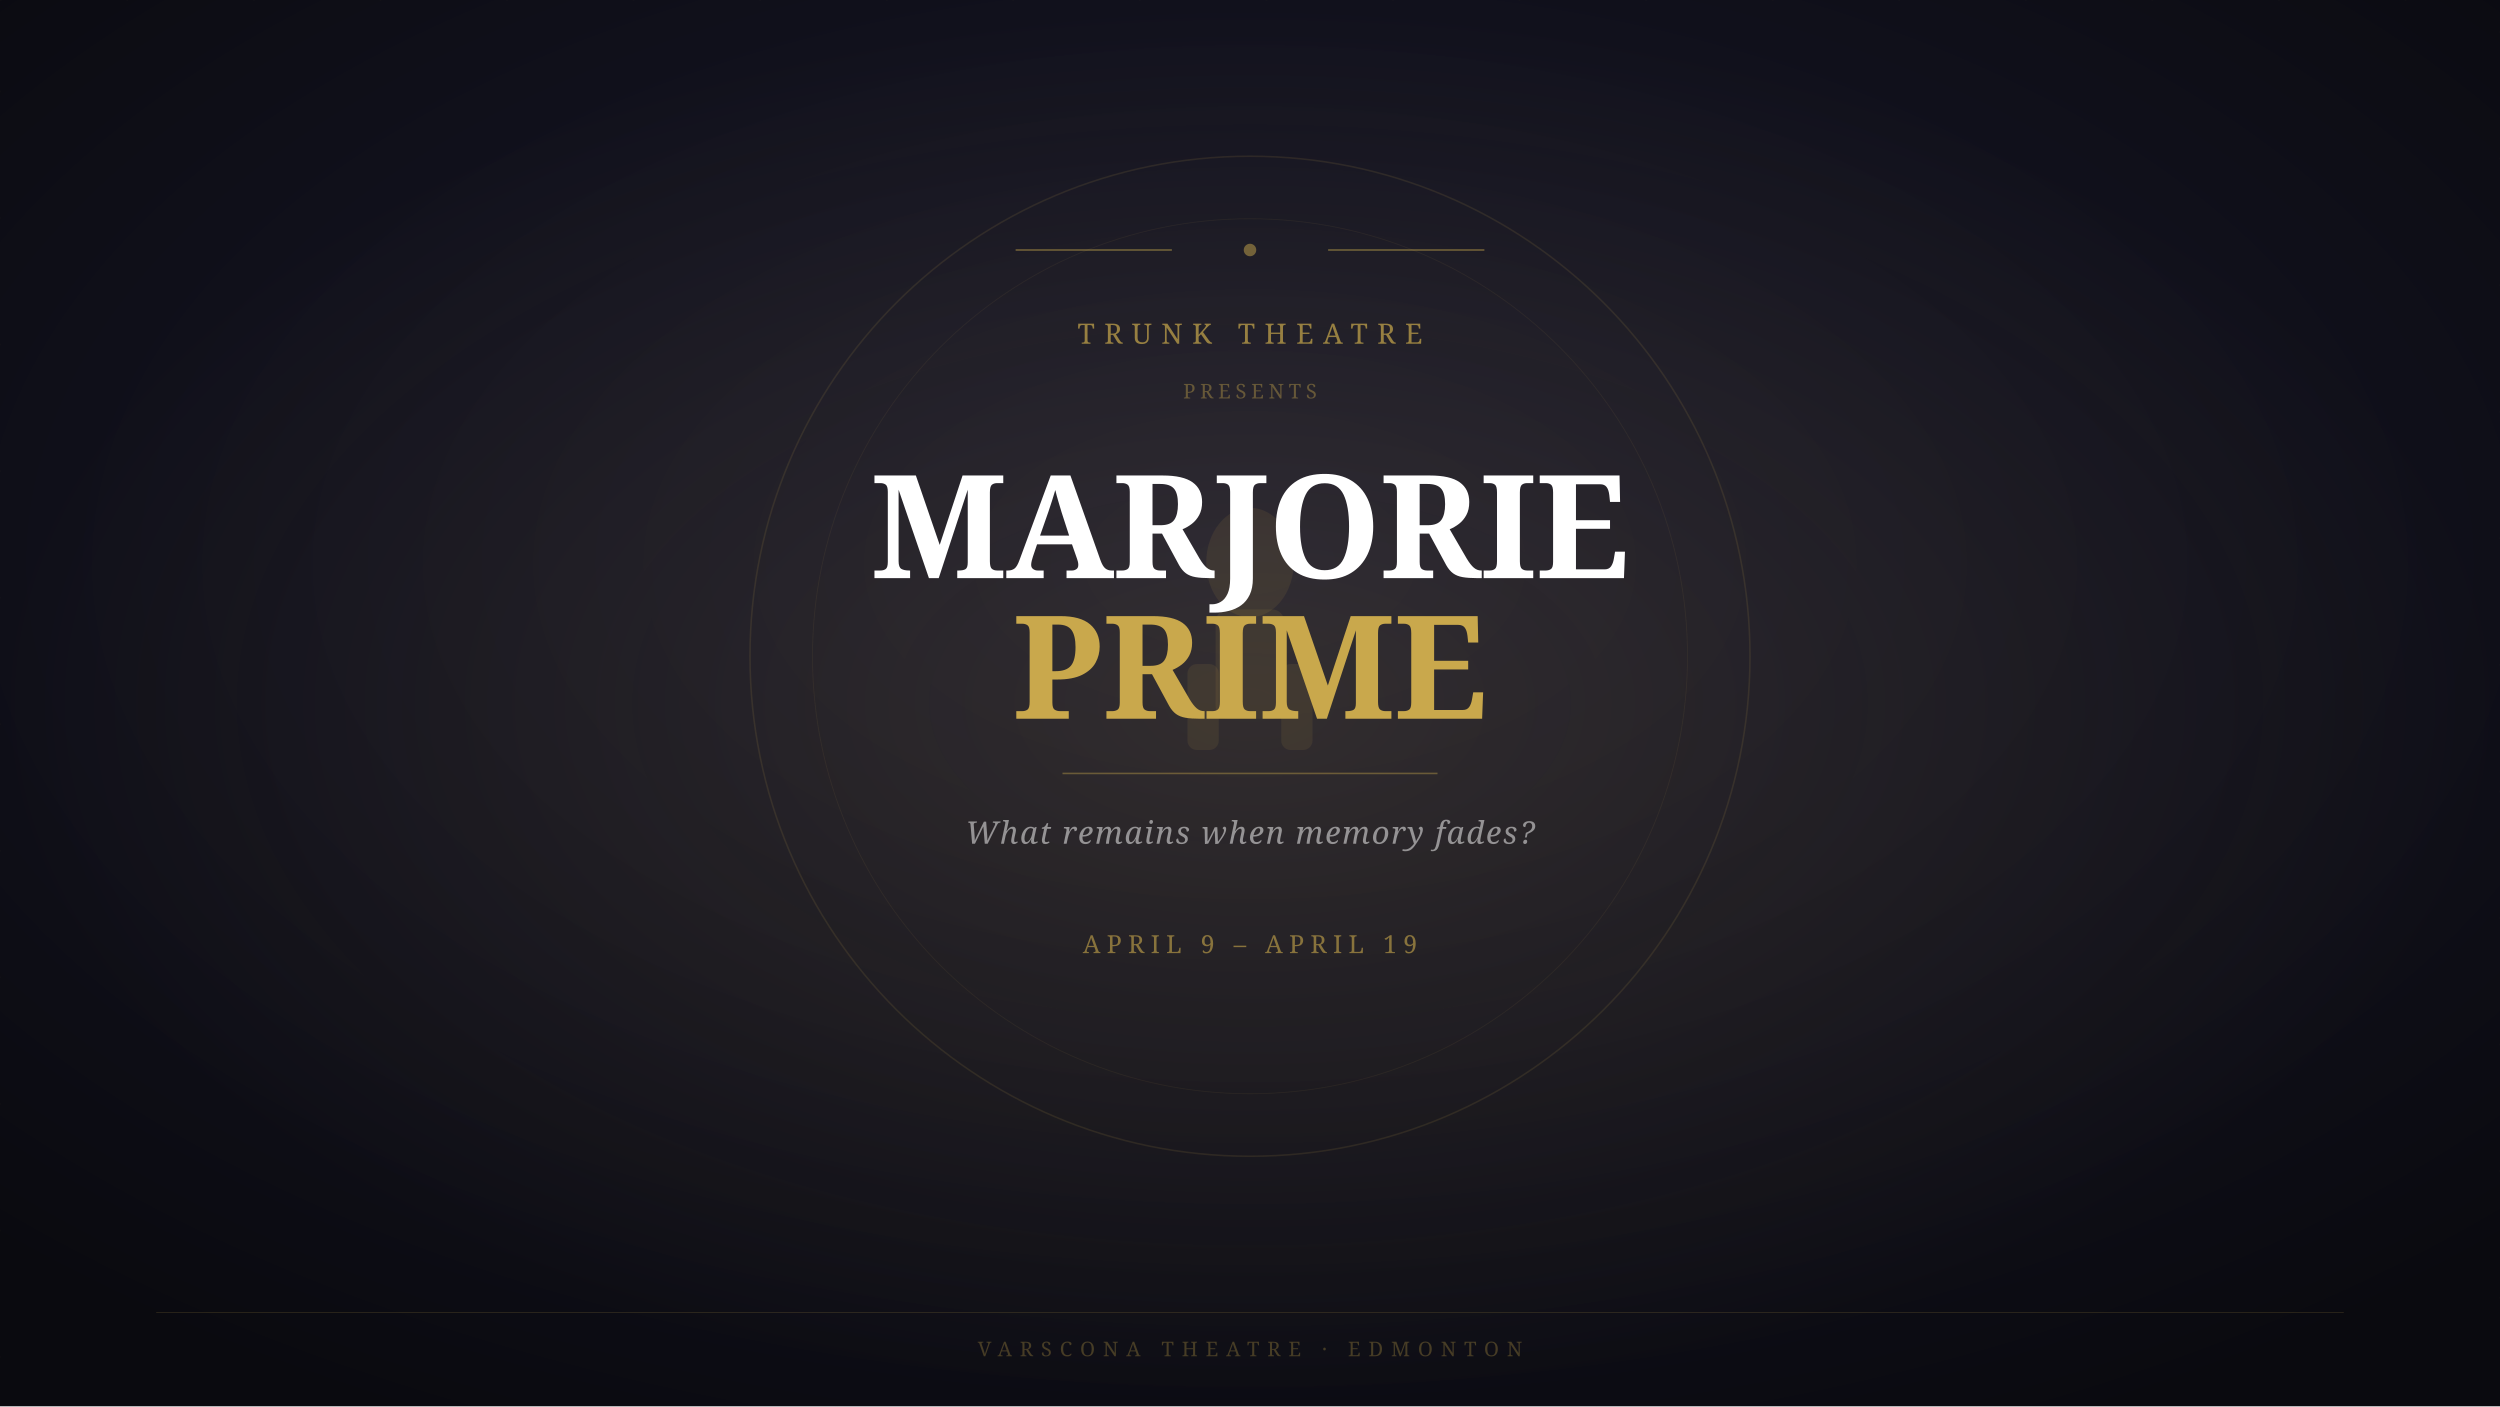
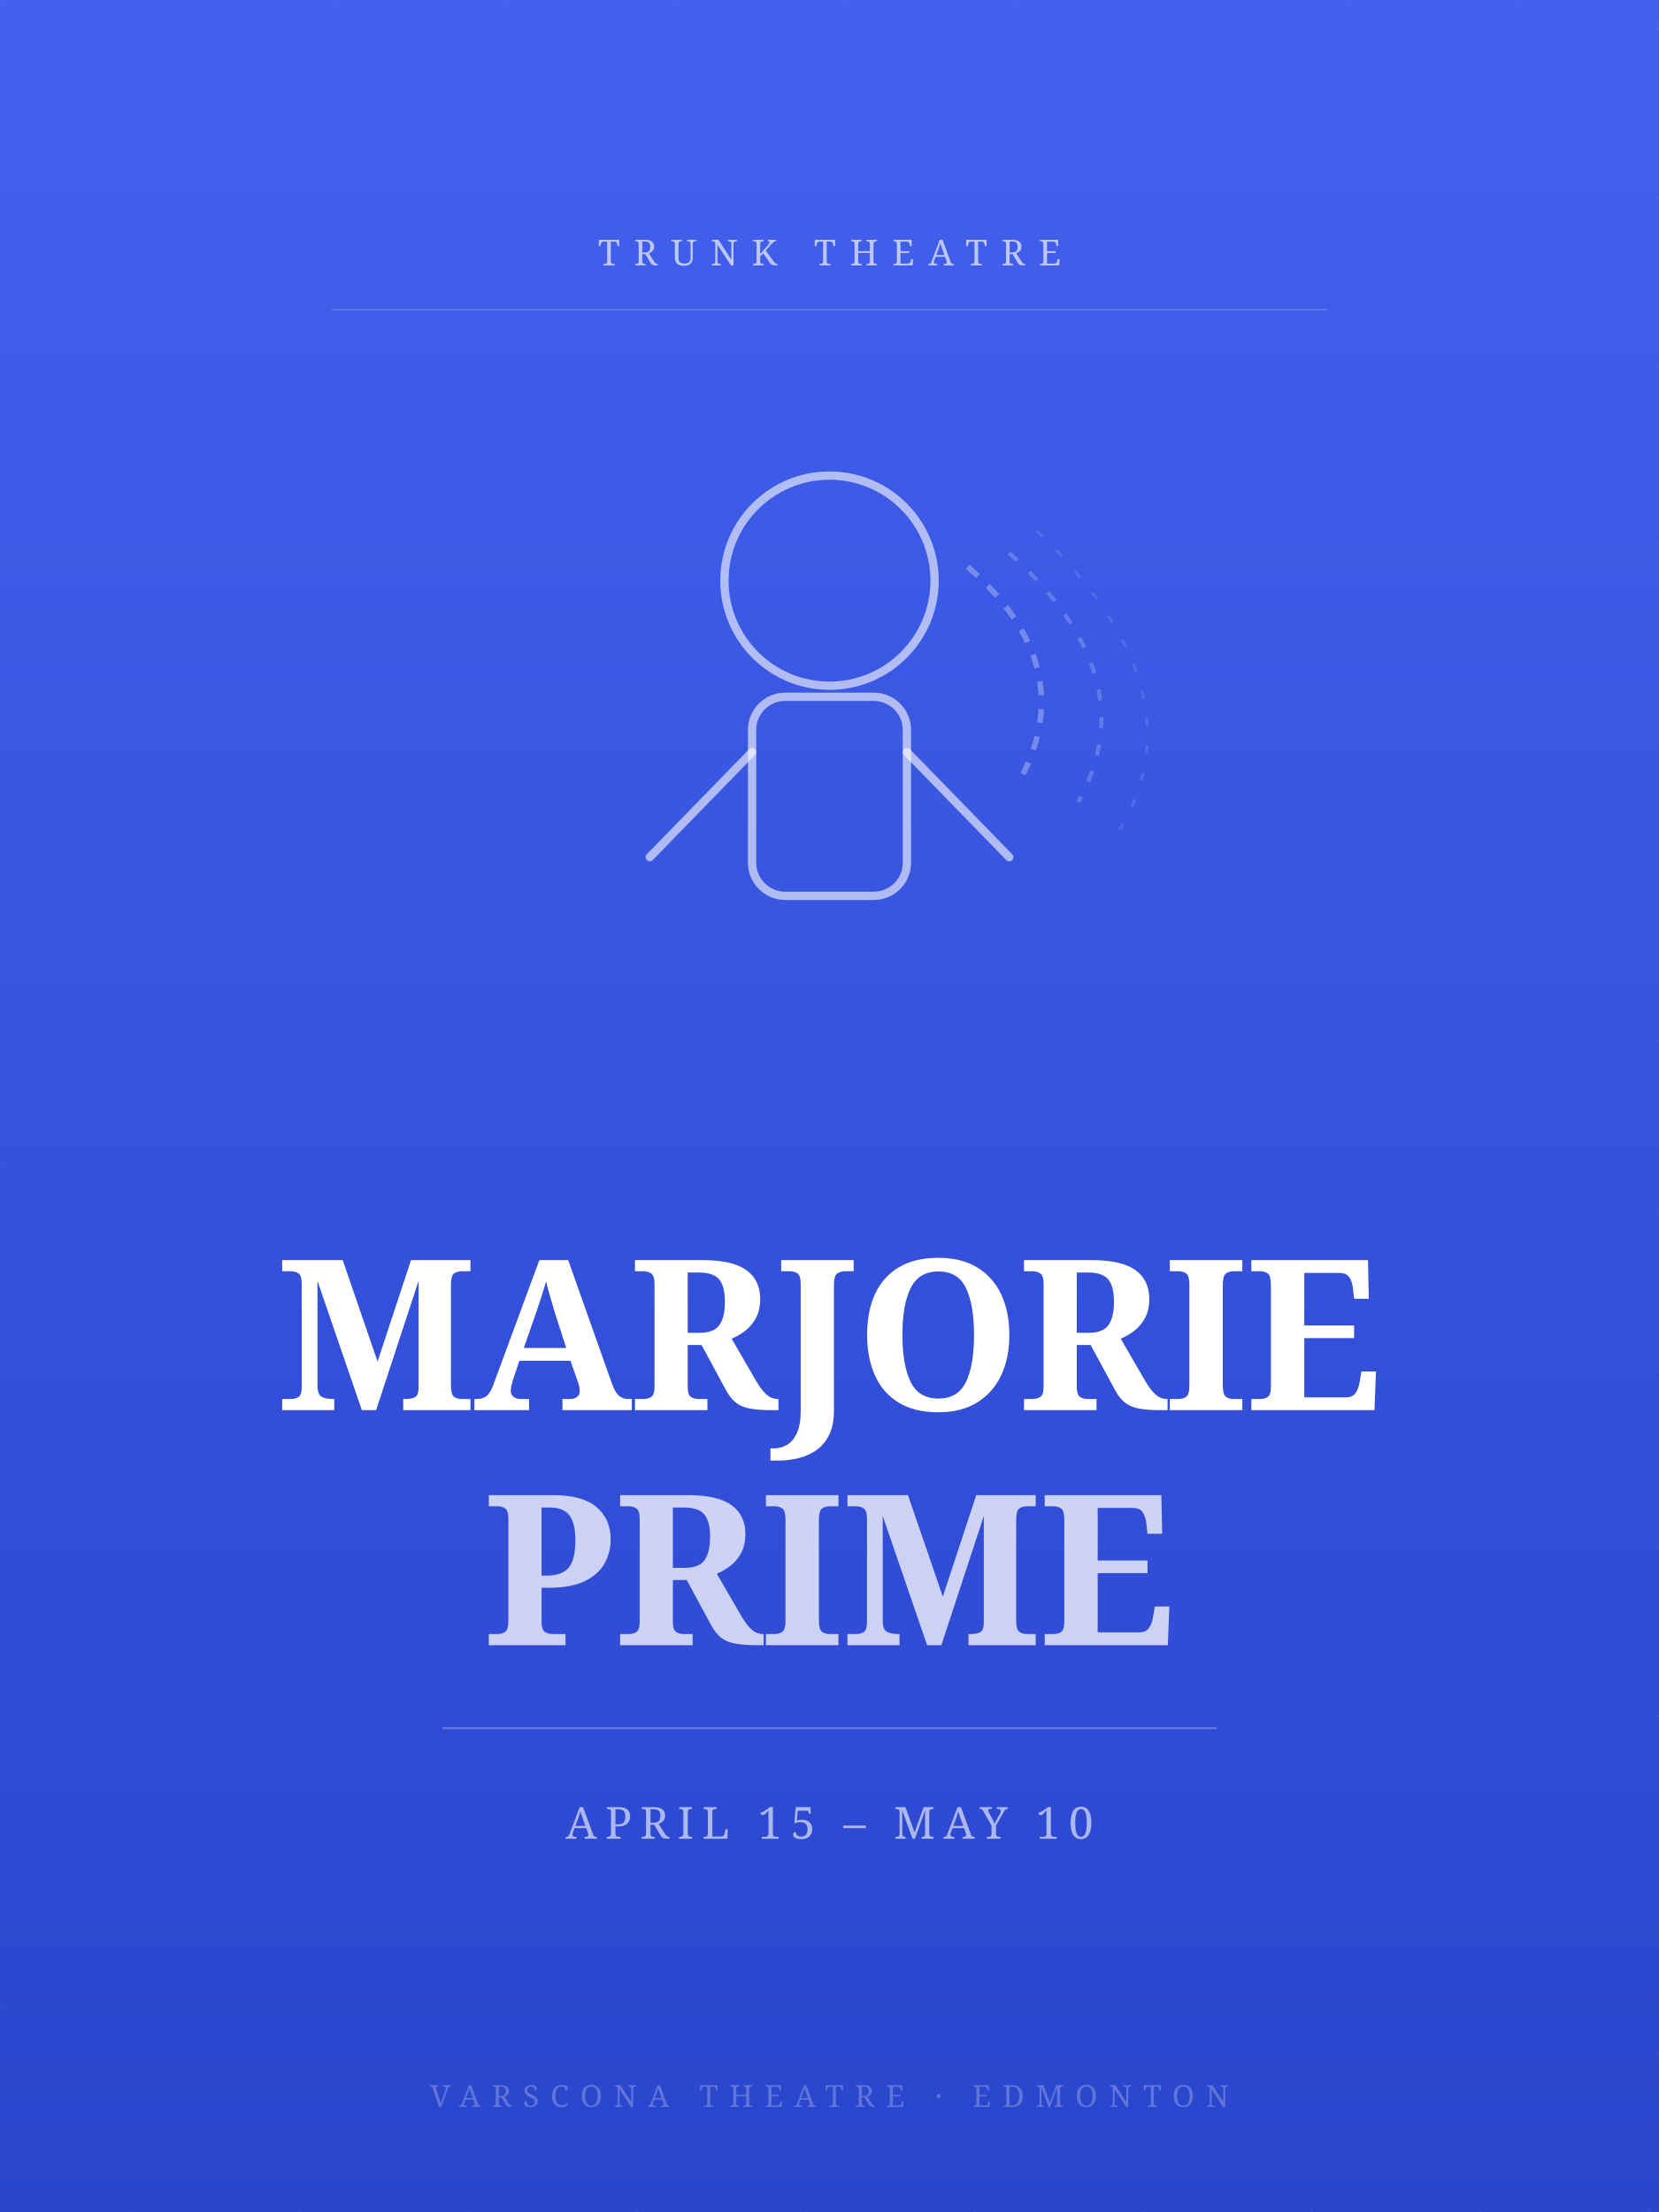
- <svg xmlns="http://www.w3.org/2000/svg" viewBox="0 0 1600 900" width="1600" height="900">
+ <svg xmlns="http://www.w3.org/2000/svg" viewBox="0 0 600 800" width="600" height="800">
  <defs>
-     <radialGradient id="bg" cx="50%" cy="40%" r="70%">
-       <stop offset="0%" stop-color="#1a1a2e" />
-       <stop offset="100%" stop-color="#0a0a0f" />
-     </radialGradient>
-     <radialGradient id="glow" cx="50%" cy="50%" r="50%">
-       <stop offset="0%" stop-color="#c9a84c" stop-opacity="0.15" />
-       <stop offset="100%" stop-color="#c9a84c" stop-opacity="0" />
-     </radialGradient>
-     <filter id="blur">
-       <feGaussianBlur stdDeviation="3" />
-     </filter>
+     <linearGradient id="bg" x1="0%" y1="0%" x2="0%" y2="100%">
+       <stop offset="0%" stop-color="#4361EE" />
+       <stop offset="100%" stop-color="#2a45cc" />
+     </linearGradient>
  </defs>
-   <rect width="1600" height="900" fill="url(#bg)" />
-   <rect width="1600" height="900" fill="url(#glow)" />
-   <rect x="0" y="0" width="1600" height="900" fill="none" stroke="#c9a84c" stroke-width="0.3" stroke-dasharray="1,80" stroke-opacity="0.08" />
-   <circle cx="800" cy="420" r="320" fill="none" stroke="#c9a84c" stroke-width="1" stroke-opacity="0.12" />
-   <circle cx="800" cy="420" r="280" fill="none" stroke="#c9a84c" stroke-width="0.5" stroke-opacity="0.08" />
-   <g transform="translate(800, 420)" fill="#c9a84c" fill-opacity="0.1">
-     <ellipse cx="0" cy="-60" rx="28" ry="35" />
-     <rect x="-22" y="-30" width="44" height="70" rx="8" />
-     <rect x="-40" y="5" width="20" height="55" rx="6" />
-     <rect x="20" y="5" width="20" height="55" rx="6" />
+   <rect width="600" height="800" fill="url(#bg)" />
+   <rect width="600" height="800" fill="none" stroke="#ffffff" stroke-width="0.4" stroke-dasharray="1,60" stroke-opacity="0.07" />
+   <g transform="translate(300, 300)">
+     <circle cx="0" cy="-90" r="38" fill="none" stroke="#ffffff" stroke-width="3" stroke-opacity="0.6" />
+     <rect x="-28" y="-48" width="56" height="72" rx="12" fill="none" stroke="#ffffff" stroke-width="3" stroke-opacity="0.6" />
+     <line x1="-28" y1="-28" x2="-65" y2="10" stroke="#ffffff" stroke-width="3" stroke-opacity="0.6" stroke-linecap="round" />
+     <line x1="28" y1="-28" x2="65" y2="10" stroke="#ffffff" stroke-width="3" stroke-opacity="0.6" stroke-linecap="round" />
+     <path d="M 50,-95 Q 90,-60 70,-20" fill="none" stroke="#ffffff" stroke-width="2" stroke-opacity="0.3" stroke-dasharray="5,5" />
+     <path d="M 65,-100 Q 115,-55 90,-10" fill="none" stroke="#ffffff" stroke-width="1.5" stroke-opacity="0.2" stroke-dasharray="4,6" />
+     <path d="M 75,-108 Q 135,-50 105,0" fill="none" stroke="#ffffff" stroke-width="1" stroke-opacity="0.12" stroke-dasharray="3,7" />
  </g>
-   <line x1="650" y1="160" x2="750" y2="160" stroke="#c9a84c" stroke-width="1" stroke-opacity="0.5" />
-   <circle cx="800" cy="160" r="4" fill="#c9a84c" fill-opacity="0.5" />
-   <line x1="850" y1="160" x2="950" y2="160" stroke="#c9a84c" stroke-width="1" stroke-opacity="0.5" />
-   <text x="800" y="220" font-family="Georgia, serif" font-size="18" fill="#c9a84c" fill-opacity="0.7" text-anchor="middle" letter-spacing="6">TRUNK THEATRE</text>
-   <text x="800" y="255" font-family="Georgia, serif" font-size="13" fill="#c9a84c" fill-opacity="0.4" text-anchor="middle" letter-spacing="3">PRESENTS</text>
-   <text x="800" y="370" font-family="Georgia, serif" font-size="92" font-weight="bold" fill="#ffffff" text-anchor="middle" letter-spacing="-1">MARJORIE</text>
-   <text x="800" y="460" font-family="Georgia, serif" font-size="92" font-weight="bold" fill="#c9a84c" text-anchor="middle" letter-spacing="-1">PRIME</text>
-   <line x1="680" y1="495" x2="920" y2="495" stroke="#c9a84c" stroke-width="1" stroke-opacity="0.4" />
-   <text x="800" y="540" font-family="Georgia, serif" font-size="20" fill="#ffffff" fill-opacity="0.5" text-anchor="middle" letter-spacing="1" font-style="italic">What remains when memory fades?</text>
-   <text x="800" y="610" font-family="Georgia, serif" font-size="16" fill="#c9a84c" fill-opacity="0.6" text-anchor="middle" letter-spacing="4">APRIL 9 – APRIL 19</text>
-   <line x1="100" y1="840" x2="1500" y2="840" stroke="#c9a84c" stroke-width="0.5" stroke-opacity="0.2" />
-   <text x="800" y="868" font-family="Georgia, serif" font-size="13" fill="#c9a84c" fill-opacity="0.3" text-anchor="middle" letter-spacing="5">VARSCONA THEATRE · EDMONTON</text>
+   <text x="300" y="96" font-family="Georgia, serif" font-size="13" fill="#ffffff" fill-opacity="0.65" text-anchor="middle" letter-spacing="5">TRUNK THEATRE</text>
+   <line x1="120" y1="112" x2="480" y2="112" stroke="#ffffff" stroke-width="0.5" stroke-opacity="0.2" />
+   <text x="300" y="510" font-family="Georgia, serif" font-size="76" font-weight="bold" fill="#ffffff" text-anchor="middle" letter-spacing="-1">MARJORIE</text>
+   <text x="300" y="595" font-family="Georgia, serif" font-size="76" font-weight="bold" fill="#ffffff" fill-opacity="0.75" text-anchor="middle" letter-spacing="-1">PRIME</text>
+   <line x1="160" y1="625" x2="440" y2="625" stroke="#ffffff" stroke-width="0.8" stroke-opacity="0.25" />
+   <text x="300" y="665" font-family="Georgia, serif" font-size="16" fill="#ffffff" fill-opacity="0.6" text-anchor="middle" letter-spacing="3">APRIL 15 – MAY 10</text>
+   <text x="300" y="762" font-family="Georgia, serif" font-size="11" fill="#ffffff" fill-opacity="0.25" text-anchor="middle" letter-spacing="4">VARSCONA THEATRE · EDMONTON</text>
</svg>
